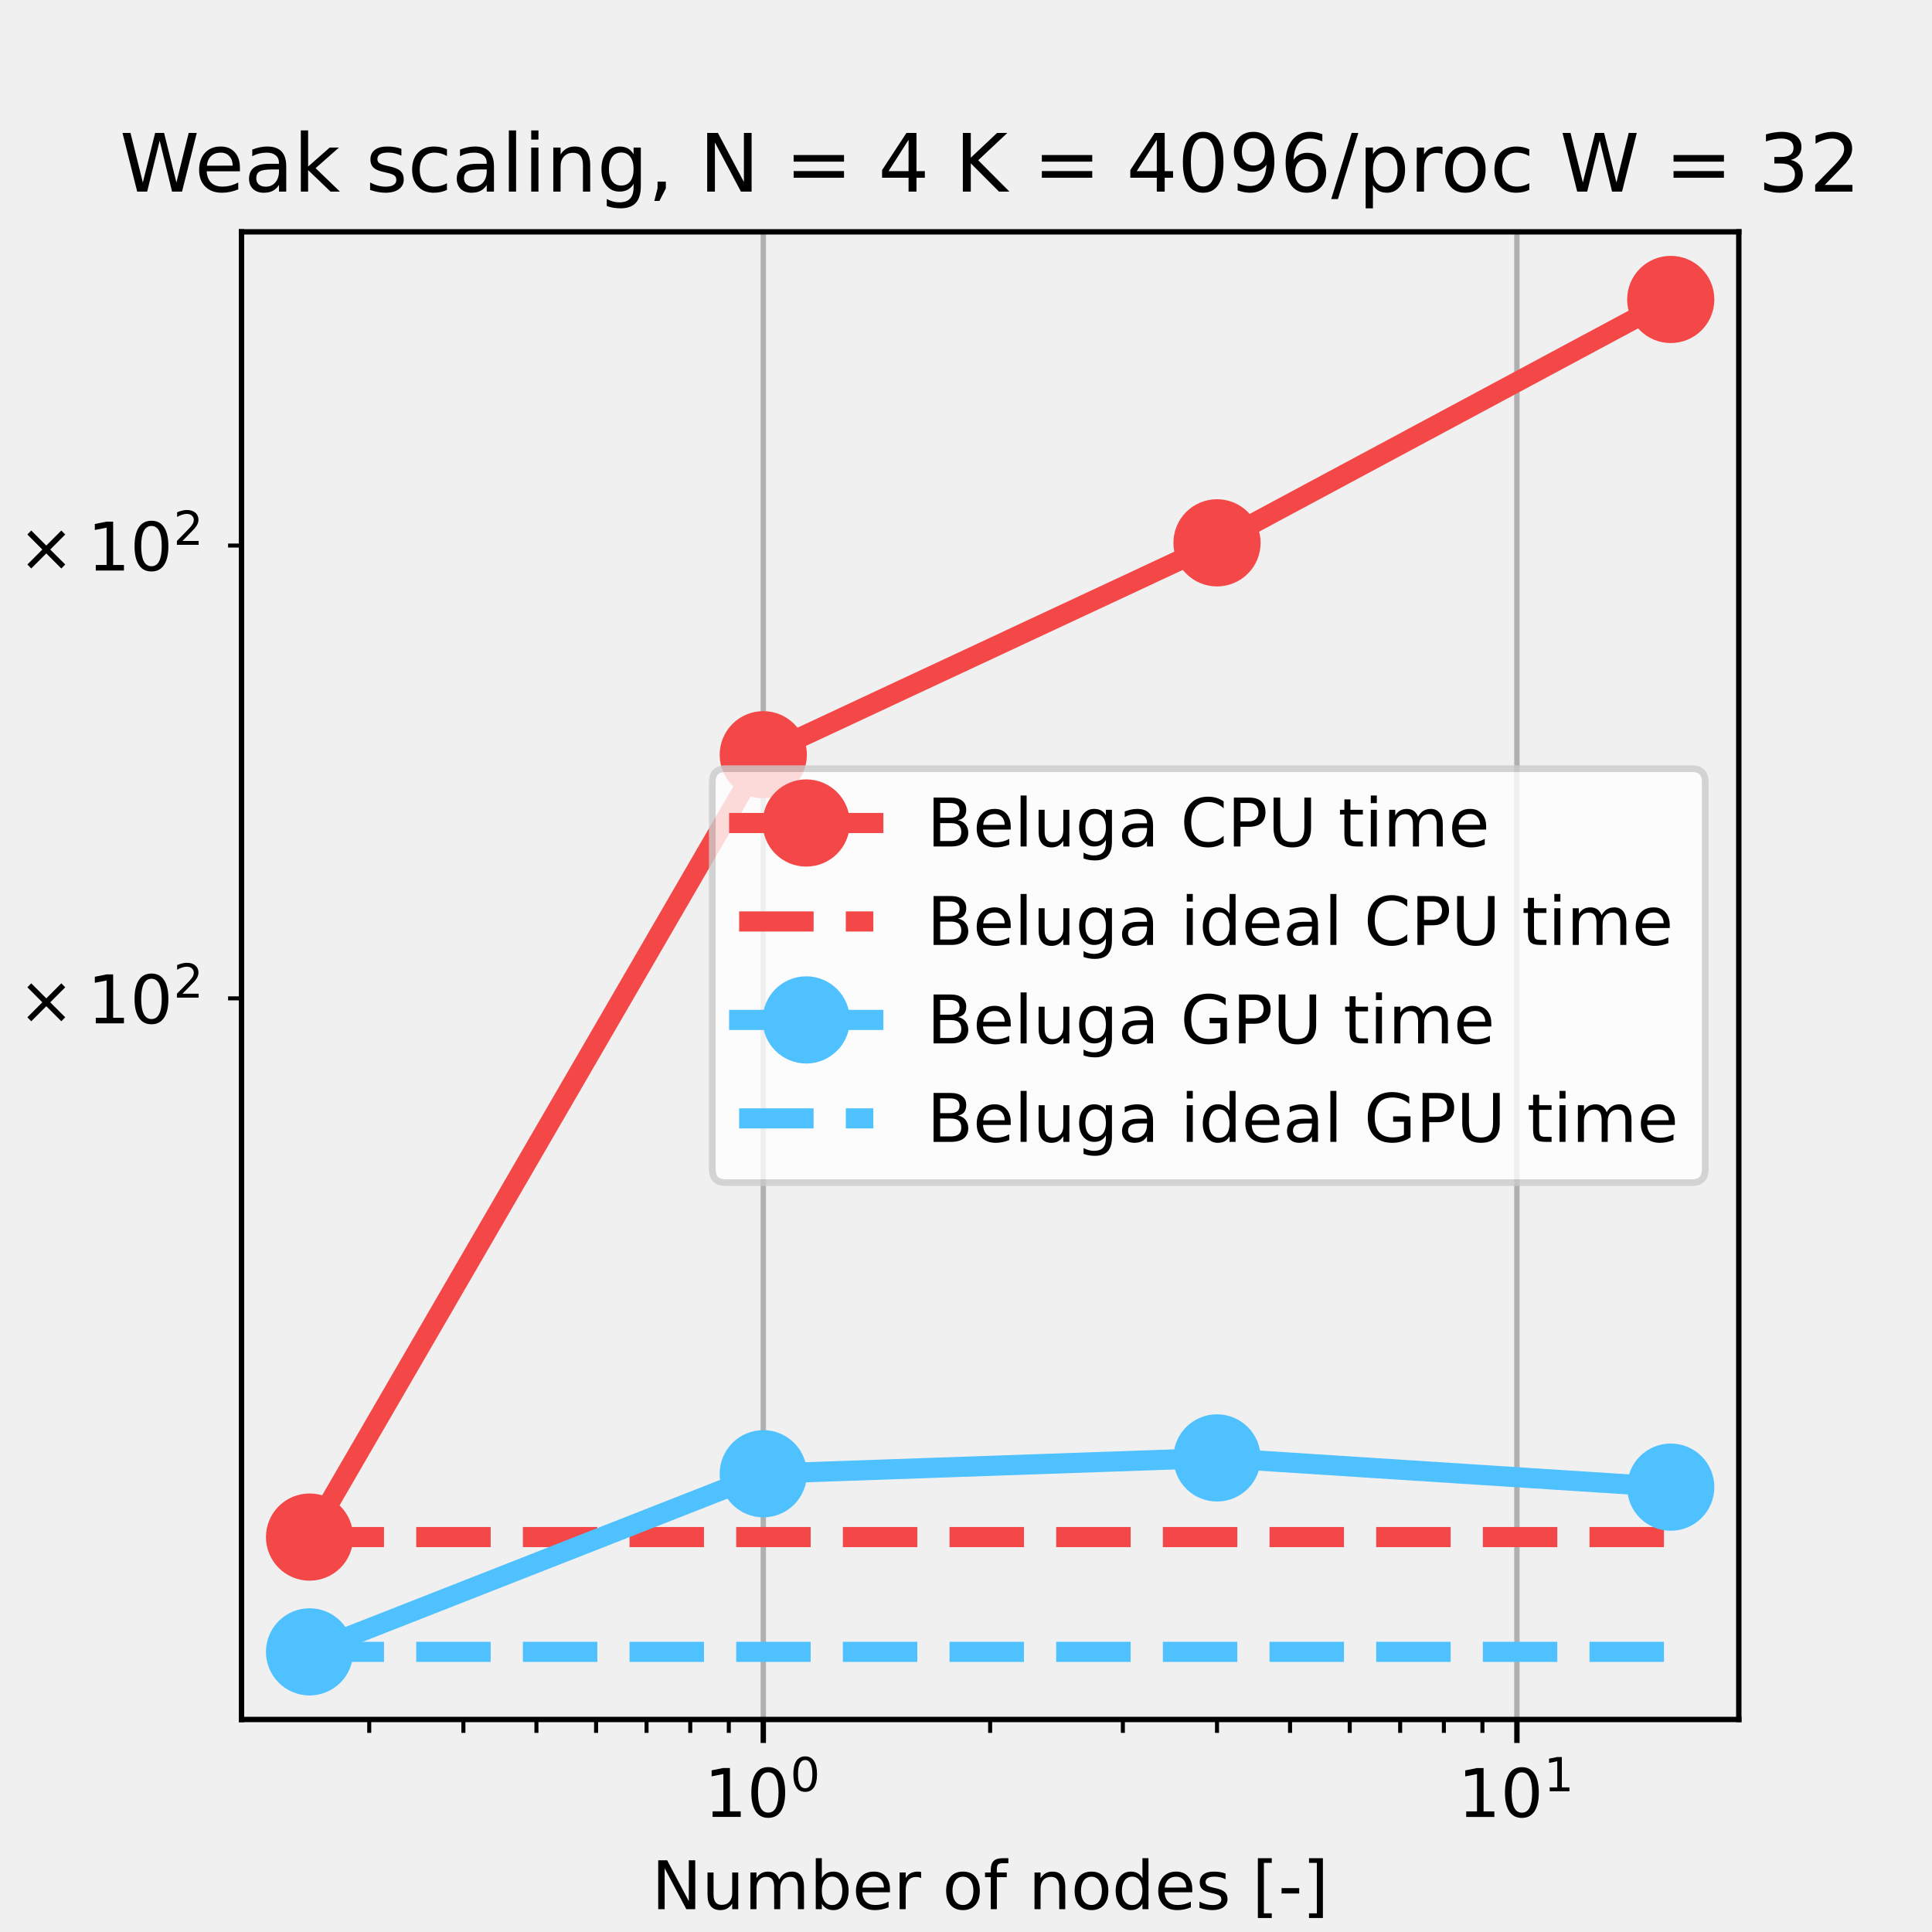
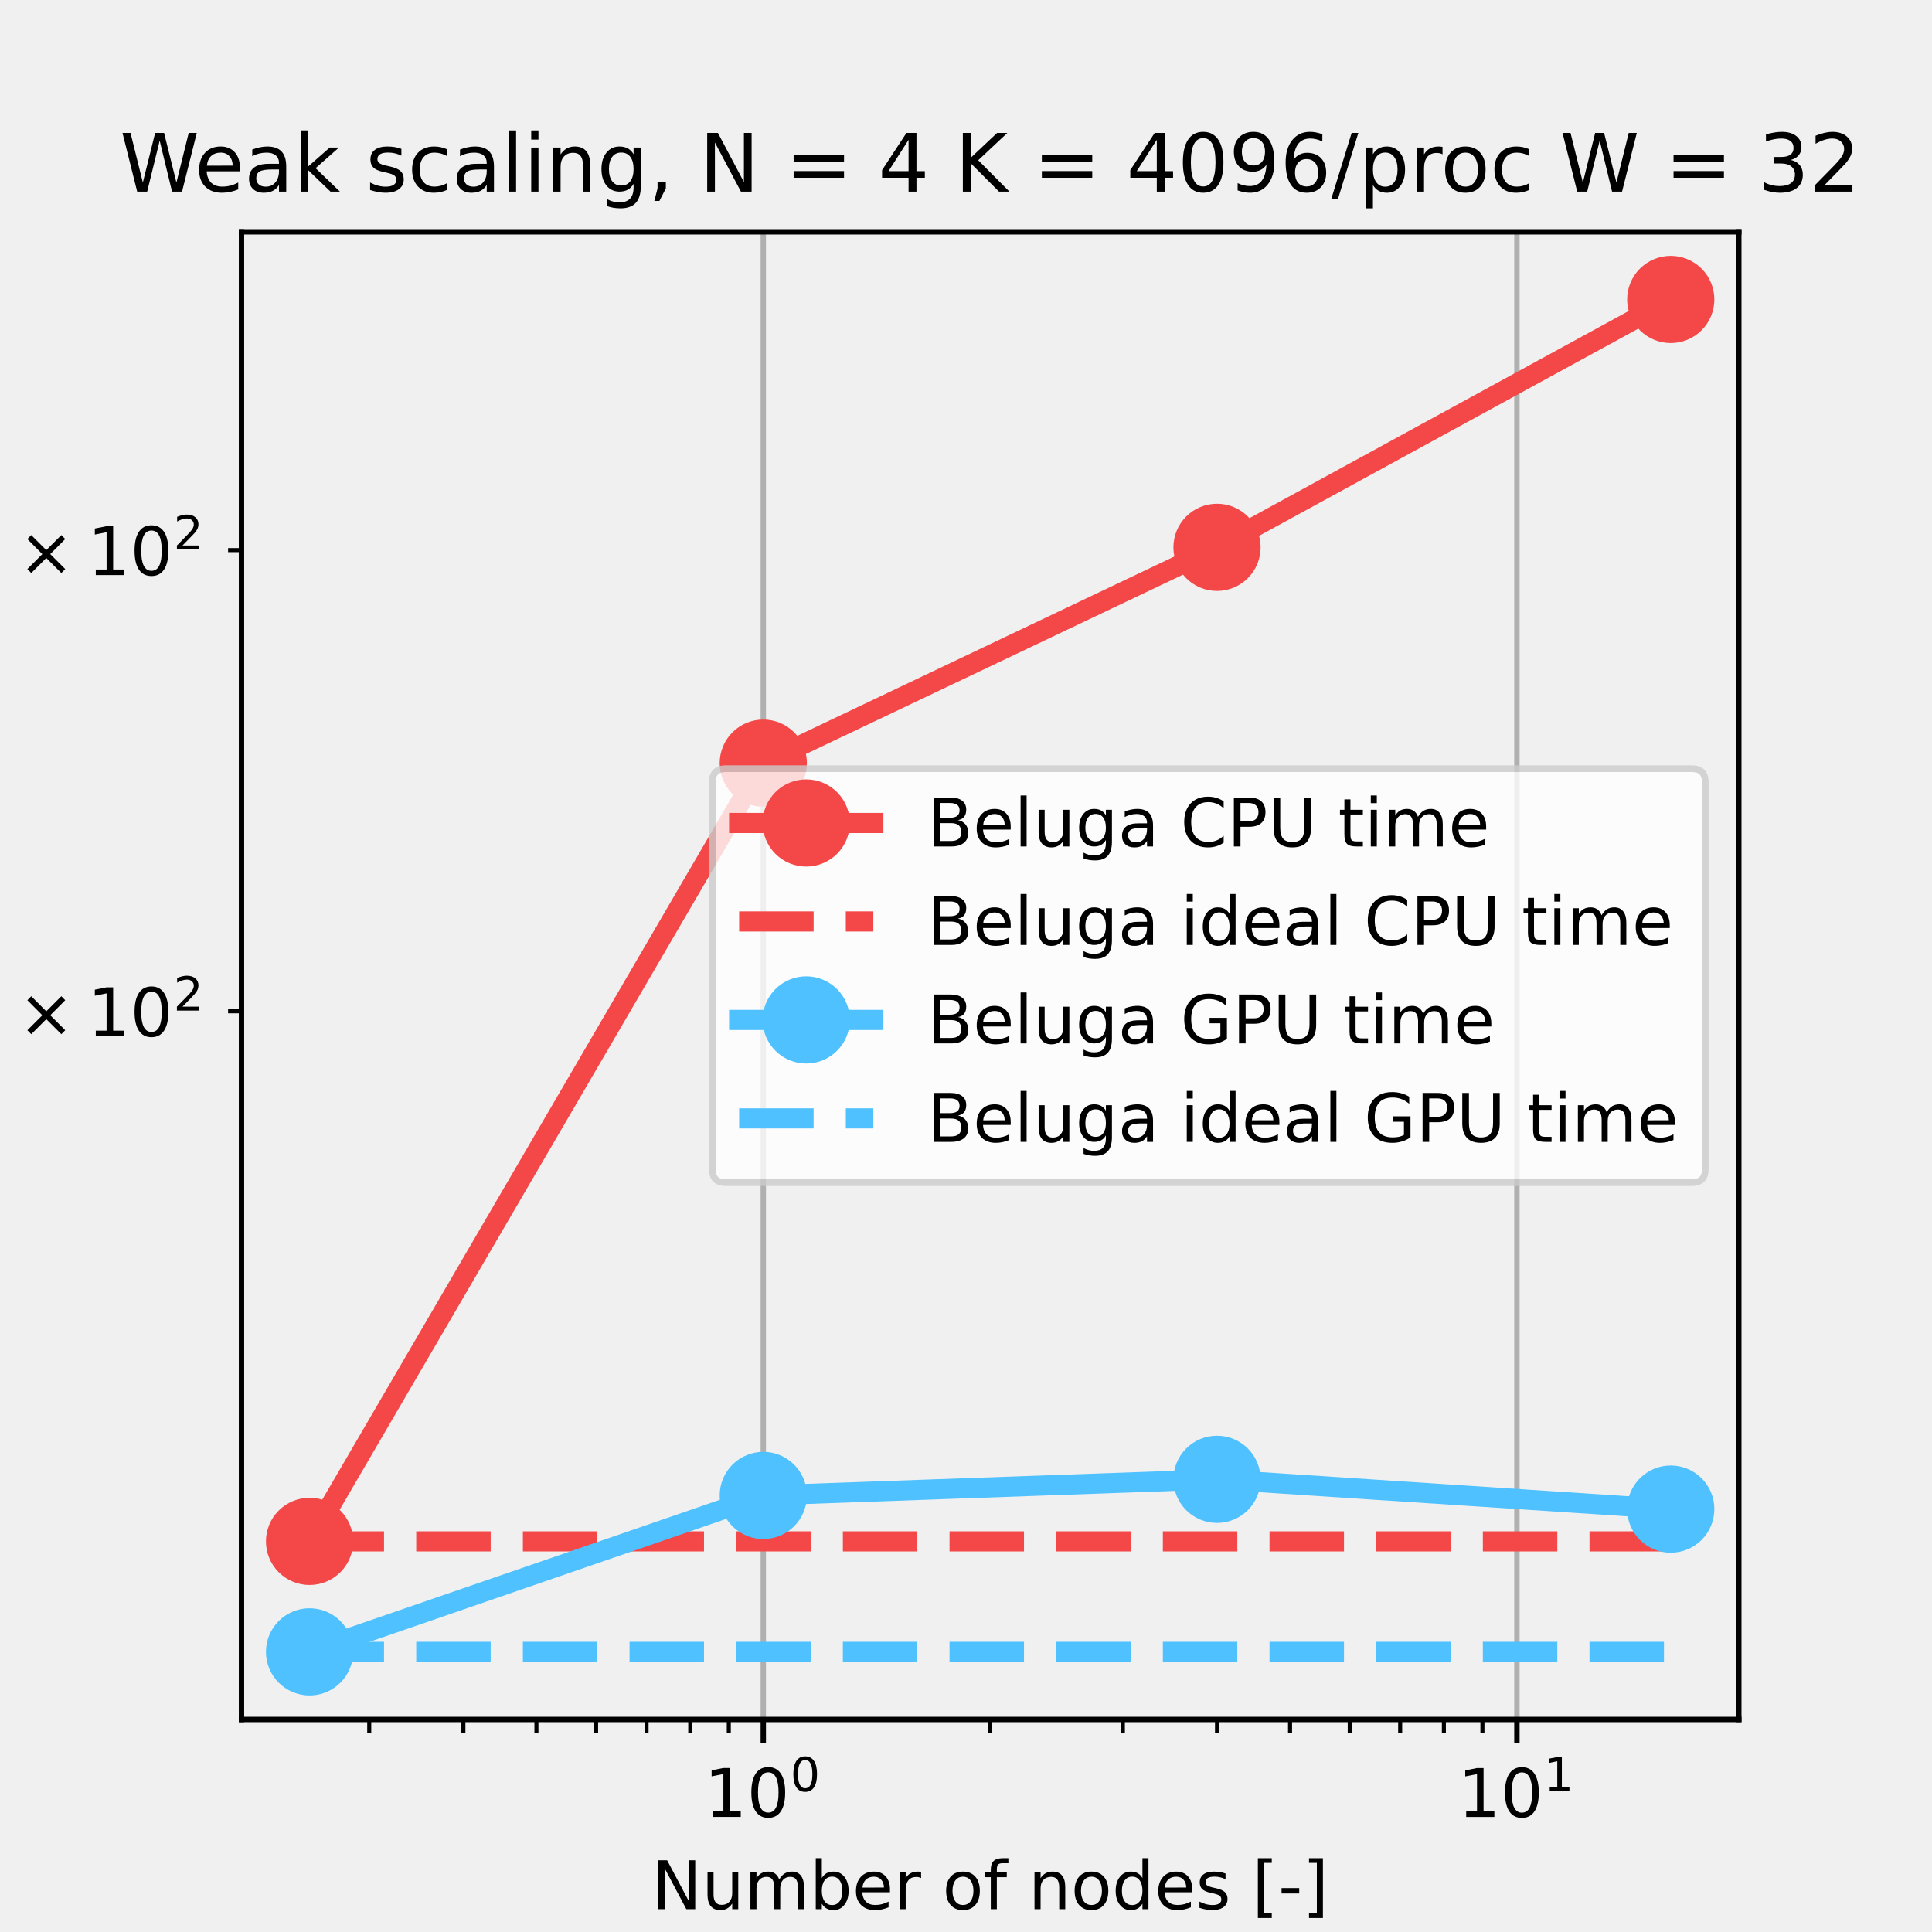
<svg xmlns="http://www.w3.org/2000/svg" xmlns:xlink="http://www.w3.org/1999/xlink" width="288pt" height="288pt" viewBox="0 0 288 288" version="1.1">
  <defs>
    <style type="text/css">*{stroke-linejoin: round; stroke-linecap: butt}</style>
  </defs>
  <g id="figure_1">
    <g id="patch_1">
      <path d="M 0 288  L 288 288  L 288 0  L 0 0  L 0 288  z " style="fill: none" />
    </g>
    <g id="axes_1">
      <g id="patch_2">
        <path d="M 36 256.32  L 259.2 256.32  L 259.2 34.56  L 36 34.56  L 36 256.32  z " style="fill: none" />
      </g>
      <g id="matplotlib.axis_1">
        <g id="xtick_1">
          <g id="line2d_1">
-             <path d="M 113.782 256.32  L 113.782 34.56  " clip-path="url(#pe1fa683847)" style="fill: none; stroke: #b0b0b0; stroke-width: 0.8; stroke-linecap: square" />
+             <path d="M 113.782 256.32  L 113.782 34.56  " clip-path="url(#pd650ec3eeb)" style="fill: none; stroke: #b0b0b0; stroke-width: 0.8; stroke-linecap: square" />
          </g>
          <g id="line2d_2">
            <defs>
-               <path id="mcf35b46c12" d="M 0 0  L 0 3.5  " style="stroke: #000000; stroke-width: 0.8" />
-             </defs>
-             <g>
-               <use xlink:href="#mcf35b46c12" x="113.782" y="256.32" style="stroke: #000000; stroke-width: 0.8" />
+               <path id="m4d656eb4e2" d="M 0 0  L 0 3.5  " style="stroke: #000000; stroke-width: 0.8" />
+             </defs>
+             <g>
+               <use xlink:href="#m4d656eb4e2" x="113.782" y="256.32" style="stroke: #000000; stroke-width: 0.8" />
            </g>
          </g>
          <g id="text_1">
            <g transform="translate(104.9818 270.9184)scale(0.1 -0.1)">
              <defs>
                <path id="DejaVuSans-31" d="M 794 531  L 1825 531  L 1825 4091  L 703 3866  L 703 4441  L 1819 4666  L 2450 4666  L 2450 531  L 3481 531  L 3481 0  L 794 0  L 794 531  z " transform="scale(0.015625)" />
                <path id="DejaVuSans-30" d="M 2034 4250  Q 1547 4250 1301 3770  Q 1056 3291 1056 2328  Q 1056 1369 1301 889  Q 1547 409 2034 409  Q 2525 409 2770 889  Q 3016 1369 3016 2328  Q 3016 3291 2770 3770  Q 2525 4250 2034 4250  z M 2034 4750  Q 2819 4750 3233 4129  Q 3647 3509 3647 2328  Q 3647 1150 3233 529  Q 2819 -91 2034 -91  Q 1250 -91 836 529  Q 422 1150 422 2328  Q 422 3509 836 4129  Q 1250 4750 2034 4750  z " transform="scale(0.015625)" />
              </defs>
              <use xlink:href="#DejaVuSans-31" transform="translate(0 0.765625)" />
              <use xlink:href="#DejaVuSans-30" transform="translate(63.62305 0.765625)" />
              <use xlink:href="#DejaVuSans-30" transform="translate(128.2031 39.04688)scale(0.7)" />
            </g>
          </g>
        </g>
        <g id="xtick_2">
          <g id="line2d_3">
-             <path d="M 226.123 256.32  L 226.123 34.56  " clip-path="url(#pe1fa683847)" style="fill: none; stroke: #b0b0b0; stroke-width: 0.8; stroke-linecap: square" />
+             <path d="M 226.123 256.32  L 226.123 34.56  " clip-path="url(#pd650ec3eeb)" style="fill: none; stroke: #b0b0b0; stroke-width: 0.8; stroke-linecap: square" />
          </g>
          <g id="line2d_4">
            <g>
-               <use xlink:href="#mcf35b46c12" x="226.123" y="256.32" style="stroke: #000000; stroke-width: 0.8" />
+               <use xlink:href="#m4d656eb4e2" x="226.123" y="256.32" style="stroke: #000000; stroke-width: 0.8" />
            </g>
          </g>
          <g id="text_2">
            <g transform="translate(217.3234 270.9184)scale(0.1 -0.1)">
              <use xlink:href="#DejaVuSans-31" transform="translate(0 0.684375)" />
              <use xlink:href="#DejaVuSans-30" transform="translate(63.62305 0.684375)" />
              <use xlink:href="#DejaVuSans-31" transform="translate(128.2031 38.96563)scale(0.7)" />
            </g>
          </g>
        </g>
        <g id="xtick_3">
          <g id="line2d_5">
            <defs>
-               <path id="mce48c6cb23" d="M 0 0  L 0 2  " style="stroke: #000000; stroke-width: 0.6" />
-             </defs>
-             <g>
-               <use xlink:href="#mce48c6cb23" x="55.041" y="256.32" style="stroke: #000000; stroke-width: 0.6" />
+               <path id="mda4cf862b4" d="M 0 0  L 0 2  " style="stroke: #000000; stroke-width: 0.6" />
+             </defs>
+             <g>
+               <use xlink:href="#mda4cf862b4" x="55.041" y="256.32" style="stroke: #000000; stroke-width: 0.6" />
            </g>
          </g>
        </g>
        <g id="xtick_4">
          <g id="line2d_6">
            <g>
-               <use xlink:href="#mce48c6cb23" x="69.077" y="256.32" style="stroke: #000000; stroke-width: 0.6" />
+               <use xlink:href="#mda4cf862b4" x="69.077" y="256.32" style="stroke: #000000; stroke-width: 0.6" />
            </g>
          </g>
        </g>
        <g id="xtick_5">
          <g id="line2d_7">
            <g>
-               <use xlink:href="#mce48c6cb23" x="79.964" y="256.32" style="stroke: #000000; stroke-width: 0.6" />
+               <use xlink:href="#mda4cf862b4" x="79.964" y="256.32" style="stroke: #000000; stroke-width: 0.6" />
            </g>
          </g>
        </g>
        <g id="xtick_6">
          <g id="line2d_8">
            <g>
-               <use xlink:href="#mce48c6cb23" x="88.859" y="256.32" style="stroke: #000000; stroke-width: 0.6" />
+               <use xlink:href="#mda4cf862b4" x="88.859" y="256.32" style="stroke: #000000; stroke-width: 0.6" />
            </g>
          </g>
        </g>
        <g id="xtick_7">
          <g id="line2d_9">
            <g>
-               <use xlink:href="#mce48c6cb23" x="96.38" y="256.32" style="stroke: #000000; stroke-width: 0.6" />
+               <use xlink:href="#mda4cf862b4" x="96.38" y="256.32" style="stroke: #000000; stroke-width: 0.6" />
            </g>
          </g>
        </g>
        <g id="xtick_8">
          <g id="line2d_10">
            <g>
-               <use xlink:href="#mce48c6cb23" x="102.895" y="256.32" style="stroke: #000000; stroke-width: 0.6" />
+               <use xlink:href="#mda4cf862b4" x="102.895" y="256.32" style="stroke: #000000; stroke-width: 0.6" />
            </g>
          </g>
        </g>
        <g id="xtick_9">
          <g id="line2d_11">
            <g>
-               <use xlink:href="#mce48c6cb23" x="108.641" y="256.32" style="stroke: #000000; stroke-width: 0.6" />
+               <use xlink:href="#mda4cf862b4" x="108.641" y="256.32" style="stroke: #000000; stroke-width: 0.6" />
            </g>
          </g>
        </g>
        <g id="xtick_10">
          <g id="line2d_12">
            <g>
-               <use xlink:href="#mce48c6cb23" x="147.6" y="256.32" style="stroke: #000000; stroke-width: 0.6" />
+               <use xlink:href="#mda4cf862b4" x="147.6" y="256.32" style="stroke: #000000; stroke-width: 0.6" />
            </g>
          </g>
        </g>
        <g id="xtick_11">
          <g id="line2d_13">
            <g>
-               <use xlink:href="#mce48c6cb23" x="167.382" y="256.32" style="stroke: #000000; stroke-width: 0.6" />
+               <use xlink:href="#mda4cf862b4" x="167.382" y="256.32" style="stroke: #000000; stroke-width: 0.6" />
            </g>
          </g>
        </g>
        <g id="xtick_12">
          <g id="line2d_14">
            <g>
-               <use xlink:href="#mce48c6cb23" x="181.418" y="256.32" style="stroke: #000000; stroke-width: 0.6" />
+               <use xlink:href="#mda4cf862b4" x="181.418" y="256.32" style="stroke: #000000; stroke-width: 0.6" />
            </g>
          </g>
        </g>
        <g id="xtick_13">
          <g id="line2d_15">
            <g>
-               <use xlink:href="#mce48c6cb23" x="192.305" y="256.32" style="stroke: #000000; stroke-width: 0.6" />
+               <use xlink:href="#mda4cf862b4" x="192.305" y="256.32" style="stroke: #000000; stroke-width: 0.6" />
            </g>
          </g>
        </g>
        <g id="xtick_14">
          <g id="line2d_16">
            <g>
-               <use xlink:href="#mce48c6cb23" x="201.201" y="256.32" style="stroke: #000000; stroke-width: 0.6" />
+               <use xlink:href="#mda4cf862b4" x="201.201" y="256.32" style="stroke: #000000; stroke-width: 0.6" />
            </g>
          </g>
        </g>
        <g id="xtick_15">
          <g id="line2d_17">
            <g>
-               <use xlink:href="#mce48c6cb23" x="208.721" y="256.32" style="stroke: #000000; stroke-width: 0.6" />
+               <use xlink:href="#mda4cf862b4" x="208.721" y="256.32" style="stroke: #000000; stroke-width: 0.6" />
            </g>
          </g>
        </g>
        <g id="xtick_16">
          <g id="line2d_18">
            <g>
-               <use xlink:href="#mce48c6cb23" x="215.236" y="256.32" style="stroke: #000000; stroke-width: 0.6" />
+               <use xlink:href="#mda4cf862b4" x="215.236" y="256.32" style="stroke: #000000; stroke-width: 0.6" />
            </g>
          </g>
        </g>
        <g id="xtick_17">
          <g id="line2d_19">
            <g>
-               <use xlink:href="#mce48c6cb23" x="220.983" y="256.32" style="stroke: #000000; stroke-width: 0.6" />
+               <use xlink:href="#mda4cf862b4" x="220.983" y="256.32" style="stroke: #000000; stroke-width: 0.6" />
            </g>
          </g>
        </g>
        <g id="text_3">
          <g transform="translate(97.13828 284.5966)scale(0.1 -0.1)">
            <defs>
              <path id="DejaVuSans-4e" d="M 628 4666  L 1478 4666  L 3547 763  L 3547 4666  L 4159 4666  L 4159 0  L 3309 0  L 1241 3903  L 1241 0  L 628 0  L 628 4666  z " transform="scale(0.015625)" />
              <path id="DejaVuSans-75" d="M 544 1381  L 544 3500  L 1119 3500  L 1119 1403  Q 1119 906 1312 657  Q 1506 409 1894 409  Q 2359 409 2629 706  Q 2900 1003 2900 1516  L 2900 3500  L 3475 3500  L 3475 0  L 2900 0  L 2900 538  Q 2691 219 2414 64  Q 2138 -91 1772 -91  Q 1169 -91 856 284  Q 544 659 544 1381  z M 1991 3584  L 1991 3584  z " transform="scale(0.015625)" />
              <path id="DejaVuSans-6d" d="M 3328 2828  Q 3544 3216 3844 3400  Q 4144 3584 4550 3584  Q 5097 3584 5394 3201  Q 5691 2819 5691 2113  L 5691 0  L 5113 0  L 5113 2094  Q 5113 2597 4934 2840  Q 4756 3084 4391 3084  Q 3944 3084 3684 2787  Q 3425 2491 3425 1978  L 3425 0  L 2847 0  L 2847 2094  Q 2847 2600 2669 2842  Q 2491 3084 2119 3084  Q 1678 3084 1418 2786  Q 1159 2488 1159 1978  L 1159 0  L 581 0  L 581 3500  L 1159 3500  L 1159 2956  Q 1356 3278 1631 3431  Q 1906 3584 2284 3584  Q 2666 3584 2933 3390  Q 3200 3197 3328 2828  z " transform="scale(0.015625)" />
              <path id="DejaVuSans-62" d="M 3116 1747  Q 3116 2381 2855 2742  Q 2594 3103 2138 3103  Q 1681 3103 1420 2742  Q 1159 2381 1159 1747  Q 1159 1113 1420 752  Q 1681 391 2138 391  Q 2594 391 2855 752  Q 3116 1113 3116 1747  z M 1159 2969  Q 1341 3281 1617 3432  Q 1894 3584 2278 3584  Q 2916 3584 3314 3078  Q 3713 2572 3713 1747  Q 3713 922 3314 415  Q 2916 -91 2278 -91  Q 1894 -91 1617 61  Q 1341 213 1159 525  L 1159 0  L 581 0  L 581 4863  L 1159 4863  L 1159 2969  z " transform="scale(0.015625)" />
              <path id="DejaVuSans-65" d="M 3597 1894  L 3597 1613  L 953 1613  Q 991 1019 1311 708  Q 1631 397 2203 397  Q 2534 397 2845 478  Q 3156 559 3463 722  L 3463 178  Q 3153 47 2828 -22  Q 2503 -91 2169 -91  Q 1331 -91 842 396  Q 353 884 353 1716  Q 353 2575 817 3079  Q 1281 3584 2069 3584  Q 2775 3584 3186 3129  Q 3597 2675 3597 1894  z M 3022 2063  Q 3016 2534 2758 2815  Q 2500 3097 2075 3097  Q 1594 3097 1305 2825  Q 1016 2553 972 2059  L 3022 2063  z " transform="scale(0.015625)" />
              <path id="DejaVuSans-72" d="M 2631 2963  Q 2534 3019 2420 3045  Q 2306 3072 2169 3072  Q 1681 3072 1420 2755  Q 1159 2438 1159 1844  L 1159 0  L 581 0  L 581 3500  L 1159 3500  L 1159 2956  Q 1341 3275 1631 3429  Q 1922 3584 2338 3584  Q 2397 3584 2469 3576  Q 2541 3569 2628 3553  L 2631 2963  z " transform="scale(0.015625)" />
              <path id="DejaVuSans-20" transform="scale(0.015625)" />
              <path id="DejaVuSans-6f" d="M 1959 3097  Q 1497 3097 1228 2736  Q 959 2375 959 1747  Q 959 1119 1226 758  Q 1494 397 1959 397  Q 2419 397 2687 759  Q 2956 1122 2956 1747  Q 2956 2369 2687 2733  Q 2419 3097 1959 3097  z M 1959 3584  Q 2709 3584 3137 3096  Q 3566 2609 3566 1747  Q 3566 888 3137 398  Q 2709 -91 1959 -91  Q 1206 -91 779 398  Q 353 888 353 1747  Q 353 2609 779 3096  Q 1206 3584 1959 3584  z " transform="scale(0.015625)" />
              <path id="DejaVuSans-66" d="M 2375 4863  L 2375 4384  L 1825 4384  Q 1516 4384 1395 4259  Q 1275 4134 1275 3809  L 1275 3500  L 2222 3500  L 2222 3053  L 1275 3053  L 1275 0  L 697 0  L 697 3053  L 147 3053  L 147 3500  L 697 3500  L 697 3744  Q 697 4328 969 4595  Q 1241 4863 1831 4863  L 2375 4863  z " transform="scale(0.015625)" />
              <path id="DejaVuSans-6e" d="M 3513 2113  L 3513 0  L 2938 0  L 2938 2094  Q 2938 2591 2744 2837  Q 2550 3084 2163 3084  Q 1697 3084 1428 2787  Q 1159 2491 1159 1978  L 1159 0  L 581 0  L 581 3500  L 1159 3500  L 1159 2956  Q 1366 3272 1645 3428  Q 1925 3584 2291 3584  Q 2894 3584 3203 3211  Q 3513 2838 3513 2113  z " transform="scale(0.015625)" />
              <path id="DejaVuSans-64" d="M 2906 2969  L 2906 4863  L 3481 4863  L 3481 0  L 2906 0  L 2906 525  Q 2725 213 2448 61  Q 2172 -91 1784 -91  Q 1150 -91 751 415  Q 353 922 353 1747  Q 353 2572 751 3078  Q 1150 3584 1784 3584  Q 2172 3584 2448 3432  Q 2725 3281 2906 2969  z M 947 1747  Q 947 1113 1208 752  Q 1469 391 1925 391  Q 2381 391 2643 752  Q 2906 1113 2906 1747  Q 2906 2381 2643 2742  Q 2381 3103 1925 3103  Q 1469 3103 1208 2742  Q 947 2381 947 1747  z " transform="scale(0.015625)" />
              <path id="DejaVuSans-73" d="M 2834 3397  L 2834 2853  Q 2591 2978 2328 3040  Q 2066 3103 1784 3103  Q 1356 3103 1142 2972  Q 928 2841 928 2578  Q 928 2378 1081 2264  Q 1234 2150 1697 2047  L 1894 2003  Q 2506 1872 2764 1633  Q 3022 1394 3022 966  Q 3022 478 2636 193  Q 2250 -91 1575 -91  Q 1294 -91 989 -36  Q 684 19 347 128  L 347 722  Q 666 556 975 473  Q 1284 391 1588 391  Q 1994 391 2212 530  Q 2431 669 2431 922  Q 2431 1156 2273 1281  Q 2116 1406 1581 1522  L 1381 1569  Q 847 1681 609 1914  Q 372 2147 372 2553  Q 372 3047 722 3315  Q 1072 3584 1716 3584  Q 2034 3584 2315 3537  Q 2597 3491 2834 3397  z " transform="scale(0.015625)" />
              <path id="DejaVuSans-5b" d="M 550 4863  L 1875 4863  L 1875 4416  L 1125 4416  L 1125 -397  L 1875 -397  L 1875 -844  L 550 -844  L 550 4863  z " transform="scale(0.015625)" />
              <path id="DejaVuSans-2d" d="M 313 2009  L 1997 2009  L 1997 1497  L 313 1497  L 313 2009  z " transform="scale(0.015625)" />
              <path id="DejaVuSans-5d" d="M 1947 4863  L 1947 -844  L 622 -844  L 622 -397  L 1369 -397  L 1369 4416  L 622 4416  L 622 4863  L 1947 4863  z " transform="scale(0.015625)" />
            </defs>
            <use xlink:href="#DejaVuSans-4e" />
            <use xlink:href="#DejaVuSans-75" x="74.805" />
            <use xlink:href="#DejaVuSans-6d" x="138.184" />
            <use xlink:href="#DejaVuSans-62" x="235.596" />
            <use xlink:href="#DejaVuSans-65" x="299.072" />
            <use xlink:href="#DejaVuSans-72" x="360.596" />
            <use xlink:href="#DejaVuSans-20" x="401.709" />
            <use xlink:href="#DejaVuSans-6f" x="433.496" />
            <use xlink:href="#DejaVuSans-66" x="494.678" />
            <use xlink:href="#DejaVuSans-20" x="529.883" />
            <use xlink:href="#DejaVuSans-6e" x="561.67" />
            <use xlink:href="#DejaVuSans-6f" x="625.049" />
            <use xlink:href="#DejaVuSans-64" x="686.23" />
            <use xlink:href="#DejaVuSans-65" x="749.707" />
            <use xlink:href="#DejaVuSans-73" x="811.23" />
            <use xlink:href="#DejaVuSans-20" x="863.33" />
            <use xlink:href="#DejaVuSans-5b" x="895.117" />
            <use xlink:href="#DejaVuSans-2d" x="934.131" />
            <use xlink:href="#DejaVuSans-5d" x="970.215" />
          </g>
        </g>
      </g>
      <g id="matplotlib.axis_2">
        <g id="ytick_1">
          <g id="line2d_20">
            <defs>
-               <path id="m117e3dd1ff" d="M 0 0  L -2 0  " style="stroke: #000000; stroke-width: 0.6" />
-             </defs>
-             <g>
-               <use xlink:href="#m117e3dd1ff" x="36" y="148.822" style="stroke: #000000; stroke-width: 0.6" />
+               <path id="m19cc6a6ff3" d="M 0 0  L -2 0  " style="stroke: #000000; stroke-width: 0.6" />
+             </defs>
+             <g>
+               <use xlink:href="#m19cc6a6ff3" x="36" y="150.747" style="stroke: #000000; stroke-width: 0.6" />
            </g>
          </g>
          <g id="text_4">
-             <g transform="translate(-5.6 152.6211)scale(0.1 -0.1)">
+             <g transform="translate(-5.6 154.5464)scale(0.1 -0.1)">
              <defs>
                <path id="DejaVuSans-32" d="M 1228 531  L 3431 531  L 3431 0  L 469 0  L 469 531  Q 828 903 1448 1529  Q 2069 2156 2228 2338  Q 2531 2678 2651 2914  Q 2772 3150 2772 3378  Q 2772 3750 2511 3984  Q 2250 4219 1831 4219  Q 1534 4219 1204 4116  Q 875 4013 500 3803  L 500 4441  Q 881 4594 1212 4672  Q 1544 4750 1819 4750  Q 2544 4750 2975 4387  Q 3406 4025 3406 3419  Q 3406 3131 3298 2873  Q 3191 2616 2906 2266  Q 2828 2175 2409 1742  Q 1991 1309 1228 531  z " transform="scale(0.015625)" />
                <path id="DejaVuSans-d7" d="M 4488 3438  L 3059 2003  L 4488 575  L 4116 197  L 2681 1631  L 1247 197  L 878 575  L 2303 2003  L 878 3438  L 1247 3816  L 2681 2381  L 4116 3816  L 4488 3438  z " transform="scale(0.015625)" />
              </defs>
              <use xlink:href="#DejaVuSans-32" transform="translate(0 0.765625)" />
              <use xlink:href="#DejaVuSans-d7" transform="translate(83.10547 0.765625)" />
              <use xlink:href="#DejaVuSans-31" transform="translate(186.377 0.765625)" />
              <use xlink:href="#DejaVuSans-30" transform="translate(250 0.765625)" />
              <use xlink:href="#DejaVuSans-32" transform="translate(314.5801 39.04688)scale(0.7)" />
            </g>
          </g>
        </g>
        <g id="ytick_2">
          <g id="line2d_21">
            <g>
-               <use xlink:href="#m117e3dd1ff" x="36" y="81.325" style="stroke: #000000; stroke-width: 0.6" />
+               <use xlink:href="#m19cc6a6ff3" x="36" y="82.003" style="stroke: #000000; stroke-width: 0.6" />
            </g>
          </g>
          <g id="text_5">
-             <g transform="translate(-5.6 85.12438)scale(0.1 -0.1)">
+             <g transform="translate(-5.6 85.80234)scale(0.1 -0.1)">
              <defs>
                <path id="DejaVuSans-33" d="M 2597 2516  Q 3050 2419 3304 2112  Q 3559 1806 3559 1356  Q 3559 666 3084 287  Q 2609 -91 1734 -91  Q 1441 -91 1130 -33  Q 819 25 488 141  L 488 750  Q 750 597 1062 519  Q 1375 441 1716 441  Q 2309 441 2620 675  Q 2931 909 2931 1356  Q 2931 1769 2642 2001  Q 2353 2234 1838 2234  L 1294 2234  L 1294 2753  L 1863 2753  Q 2328 2753 2575 2939  Q 2822 3125 2822 3475  Q 2822 3834 2567 4026  Q 2313 4219 1838 4219  Q 1578 4219 1281 4162  Q 984 4106 628 3988  L 628 4550  Q 988 4650 1302 4700  Q 1616 4750 1894 4750  Q 2613 4750 3031 4423  Q 3450 4097 3450 3541  Q 3450 3153 3228 2886  Q 3006 2619 2597 2516  z " transform="scale(0.015625)" />
              </defs>
              <use xlink:href="#DejaVuSans-33" transform="translate(0 0.765625)" />
              <use xlink:href="#DejaVuSans-d7" transform="translate(83.10547 0.765625)" />
              <use xlink:href="#DejaVuSans-31" transform="translate(186.377 0.765625)" />
              <use xlink:href="#DejaVuSans-30" transform="translate(250 0.765625)" />
              <use xlink:href="#DejaVuSans-32" transform="translate(314.5801 39.04688)scale(0.7)" />
            </g>
          </g>
        </g>
        <g id="text_6">
          <g transform="translate(-11.67969 165.7689)rotate(-90)scale(0.1 -0.1)">
            <defs>
              <path id="DejaVuSans-54" d="M -19 4666  L 3928 4666  L 3928 4134  L 2272 4134  L 2272 0  L 1638 0  L 1638 4134  L -19 4134  L -19 4666  z " transform="scale(0.015625)" />
              <path id="DejaVuSans-69" d="M 603 3500  L 1178 3500  L 1178 0  L 603 0  L 603 3500  z M 603 4863  L 1178 4863  L 1178 4134  L 603 4134  L 603 4863  z " transform="scale(0.015625)" />
            </defs>
            <use xlink:href="#DejaVuSans-54" />
            <use xlink:href="#DejaVuSans-69" x="57.959" />
            <use xlink:href="#DejaVuSans-6d" x="85.742" />
            <use xlink:href="#DejaVuSans-65" x="183.154" />
            <use xlink:href="#DejaVuSans-20" x="244.678" />
            <use xlink:href="#DejaVuSans-5b" x="276.465" />
            <use xlink:href="#DejaVuSans-73" x="315.479" />
            <use xlink:href="#DejaVuSans-5d" x="367.578" />
          </g>
        </g>
      </g>
      <g id="line2d_22">
-         <path d="M 46.145 229.13  L 113.782 112.508  L 181.418 80.919  L 249.055 44.64  " clip-path="url(#pe1fa683847)" style="fill: none; stroke: #f44747; stroke-width: 3; stroke-linecap: square" />
+         <path d="M 46.145 229.771  L 113.782 113.762  L 181.418 81.589  L 249.055 44.64  " clip-path="url(#pd650ec3eeb)" style="fill: none; stroke: #f44747; stroke-width: 3; stroke-linecap: square" />
        <defs>
-           <path id="m1a615182e2" d="M 0 6  C 1.591 6 3.117 5.368 4.243 4.243  C 5.368 3.117 6 1.591 6 0  C 6 -1.591 5.368 -3.117 4.243 -4.243  C 3.117 -5.368 1.591 -6 0 -6  C -1.591 -6 -3.117 -5.368 -4.243 -4.243  C -5.368 -3.117 -6 -1.591 -6 0  C -6 1.591 -5.368 3.117 -4.243 4.243  C -3.117 5.368 -1.591 6 0 6  z " style="stroke: #f44747" />
+           <path id="m5da841354b" d="M 0 6  C 1.591 6 3.117 5.368 4.243 4.243  C 5.368 3.117 6 1.591 6 0  C 6 -1.591 5.368 -3.117 4.243 -4.243  C 3.117 -5.368 1.591 -6 0 -6  C -1.591 -6 -3.117 -5.368 -4.243 -4.243  C -5.368 -3.117 -6 -1.591 -6 0  C -6 1.591 -5.368 3.117 -4.243 4.243  C -3.117 5.368 -1.591 6 0 6  z " style="stroke: #f44747" />
        </defs>
-         <g clip-path="url(#pe1fa683847)">
-           <use xlink:href="#m1a615182e2" x="46.145" y="229.13" style="fill: #f44747; stroke: #f44747" />
-           <use xlink:href="#m1a615182e2" x="113.782" y="112.508" style="fill: #f44747; stroke: #f44747" />
-           <use xlink:href="#m1a615182e2" x="181.418" y="80.919" style="fill: #f44747; stroke: #f44747" />
-           <use xlink:href="#m1a615182e2" x="249.055" y="44.64" style="fill: #f44747; stroke: #f44747" />
+         <g clip-path="url(#pd650ec3eeb)">
+           <use xlink:href="#m5da841354b" x="46.145" y="229.771" style="fill: #f44747; stroke: #f44747" />
+           <use xlink:href="#m5da841354b" x="113.782" y="113.762" style="fill: #f44747; stroke: #f44747" />
+           <use xlink:href="#m5da841354b" x="181.418" y="81.589" style="fill: #f44747; stroke: #f44747" />
+           <use xlink:href="#m5da841354b" x="249.055" y="44.64" style="fill: #f44747; stroke: #f44747" />
        </g>
      </g>
      <g id="line2d_23">
-         <path d="M 46.145 229.13  L 249.055 229.13  " clip-path="url(#pe1fa683847)" style="fill: none; stroke-dasharray: 11.1,4.8; stroke-dashoffset: 0; stroke: #f44747; stroke-width: 3" />
+         <path d="M 46.145 229.771  L 249.055 229.771  " clip-path="url(#pd650ec3eeb)" style="fill: none; stroke-dasharray: 11.1,4.8; stroke-dashoffset: 0; stroke: #f44747; stroke-width: 3" />
      </g>
      <g id="line2d_24">
-         <path d="M 46.145 246.24  L 113.782 219.688  L 181.418 217.328  L 249.055 221.686  " clip-path="url(#pe1fa683847)" style="fill: none; stroke: #4fc1ff; stroke-width: 3; stroke-linecap: square" />
+         <path d="M 46.145 246.24  L 113.782 222.923  L 181.418 220.52  L 249.055 224.958  " clip-path="url(#pd650ec3eeb)" style="fill: none; stroke: #4fc1ff; stroke-width: 3; stroke-linecap: square" />
        <defs>
-           <path id="m57bc1eb8a4" d="M 0 6  C 1.591 6 3.117 5.368 4.243 4.243  C 5.368 3.117 6 1.591 6 0  C 6 -1.591 5.368 -3.117 4.243 -4.243  C 3.117 -5.368 1.591 -6 0 -6  C -1.591 -6 -3.117 -5.368 -4.243 -4.243  C -5.368 -3.117 -6 -1.591 -6 0  C -6 1.591 -5.368 3.117 -4.243 4.243  C -3.117 5.368 -1.591 6 0 6  z " style="stroke: #4fc1ff" />
+           <path id="m729fc190e9" d="M 0 6  C 1.591 6 3.117 5.368 4.243 4.243  C 5.368 3.117 6 1.591 6 0  C 6 -1.591 5.368 -3.117 4.243 -4.243  C 3.117 -5.368 1.591 -6 0 -6  C -1.591 -6 -3.117 -5.368 -4.243 -4.243  C -5.368 -3.117 -6 -1.591 -6 0  C -6 1.591 -5.368 3.117 -4.243 4.243  C -3.117 5.368 -1.591 6 0 6  z " style="stroke: #4fc1ff" />
        </defs>
-         <g clip-path="url(#pe1fa683847)">
-           <use xlink:href="#m57bc1eb8a4" x="46.145" y="246.24" style="fill: #4fc1ff; stroke: #4fc1ff" />
-           <use xlink:href="#m57bc1eb8a4" x="113.782" y="219.688" style="fill: #4fc1ff; stroke: #4fc1ff" />
-           <use xlink:href="#m57bc1eb8a4" x="181.418" y="217.328" style="fill: #4fc1ff; stroke: #4fc1ff" />
-           <use xlink:href="#m57bc1eb8a4" x="249.055" y="221.686" style="fill: #4fc1ff; stroke: #4fc1ff" />
+         <g clip-path="url(#pd650ec3eeb)">
+           <use xlink:href="#m729fc190e9" x="46.145" y="246.24" style="fill: #4fc1ff; stroke: #4fc1ff" />
+           <use xlink:href="#m729fc190e9" x="113.782" y="222.923" style="fill: #4fc1ff; stroke: #4fc1ff" />
+           <use xlink:href="#m729fc190e9" x="181.418" y="220.52" style="fill: #4fc1ff; stroke: #4fc1ff" />
+           <use xlink:href="#m729fc190e9" x="249.055" y="224.958" style="fill: #4fc1ff; stroke: #4fc1ff" />
        </g>
      </g>
      <g id="line2d_25">
-         <path d="M 46.145 246.24  L 249.055 246.24  " clip-path="url(#pe1fa683847)" style="fill: none; stroke-dasharray: 11.1,4.8; stroke-dashoffset: 0; stroke: #4fc1ff; stroke-width: 3" />
+         <path d="M 46.145 246.24  L 249.055 246.24  " clip-path="url(#pd650ec3eeb)" style="fill: none; stroke-dasharray: 11.1,4.8; stroke-dashoffset: 0; stroke: #4fc1ff; stroke-width: 3" />
      </g>
      <g id="patch_3">
        <path d="M 36 256.32  L 36 34.56  " style="fill: none; stroke: #000000; stroke-width: 0.8; stroke-linejoin: miter; stroke-linecap: square" />
      </g>
      <g id="patch_4">
        <path d="M 259.2 256.32  L 259.2 34.56  " style="fill: none; stroke: #000000; stroke-width: 0.8; stroke-linejoin: miter; stroke-linecap: square" />
      </g>
      <g id="patch_5">
        <path d="M 36 256.32  L 259.2 256.32  " style="fill: none; stroke: #000000; stroke-width: 0.8; stroke-linejoin: miter; stroke-linecap: square" />
      </g>
      <g id="patch_6">
        <path d="M 36 34.56  L 259.2 34.56  " style="fill: none; stroke: #000000; stroke-width: 0.8; stroke-linejoin: miter; stroke-linecap: square" />
      </g>
      <g id="text_7">
        <g transform="translate(17.86031 28.56)scale(0.12 -0.12)">
          <defs>
            <path id="DejaVuSans-57" d="M 213 4666  L 850 4666  L 1831 722  L 2809 4666  L 3519 4666  L 4500 722  L 5478 4666  L 6119 4666  L 4947 0  L 4153 0  L 3169 4050  L 2175 0  L 1381 0  L 213 4666  z " transform="scale(0.015625)" />
            <path id="DejaVuSans-61" d="M 2194 1759  Q 1497 1759 1228 1600  Q 959 1441 959 1056  Q 959 750 1161 570  Q 1363 391 1709 391  Q 2188 391 2477 730  Q 2766 1069 2766 1631  L 2766 1759  L 2194 1759  z M 3341 1997  L 3341 0  L 2766 0  L 2766 531  Q 2569 213 2275 61  Q 1981 -91 1556 -91  Q 1019 -91 701 211  Q 384 513 384 1019  Q 384 1609 779 1909  Q 1175 2209 1959 2209  L 2766 2209  L 2766 2266  Q 2766 2663 2505 2880  Q 2244 3097 1772 3097  Q 1472 3097 1187 3025  Q 903 2953 641 2809  L 641 3341  Q 956 3463 1253 3523  Q 1550 3584 1831 3584  Q 2591 3584 2966 3190  Q 3341 2797 3341 1997  z " transform="scale(0.015625)" />
            <path id="DejaVuSans-6b" d="M 581 4863  L 1159 4863  L 1159 1991  L 2875 3500  L 3609 3500  L 1753 1863  L 3688 0  L 2938 0  L 1159 1709  L 1159 0  L 581 0  L 581 4863  z " transform="scale(0.015625)" />
            <path id="DejaVuSans-63" d="M 3122 3366  L 3122 2828  Q 2878 2963 2633 3030  Q 2388 3097 2138 3097  Q 1578 3097 1268 2742  Q 959 2388 959 1747  Q 959 1106 1268 751  Q 1578 397 2138 397  Q 2388 397 2633 464  Q 2878 531 3122 666  L 3122 134  Q 2881 22 2623 -34  Q 2366 -91 2075 -91  Q 1284 -91 818 406  Q 353 903 353 1747  Q 353 2603 823 3093  Q 1294 3584 2113 3584  Q 2378 3584 2631 3529  Q 2884 3475 3122 3366  z " transform="scale(0.015625)" />
            <path id="DejaVuSans-6c" d="M 603 4863  L 1178 4863  L 1178 0  L 603 0  L 603 4863  z " transform="scale(0.015625)" />
            <path id="DejaVuSans-67" d="M 2906 1791  Q 2906 2416 2648 2759  Q 2391 3103 1925 3103  Q 1463 3103 1205 2759  Q 947 2416 947 1791  Q 947 1169 1205 825  Q 1463 481 1925 481  Q 2391 481 2648 825  Q 2906 1169 2906 1791  z M 3481 434  Q 3481 -459 3084 -895  Q 2688 -1331 1869 -1331  Q 1566 -1331 1297 -1286  Q 1028 -1241 775 -1147  L 775 -588  Q 1028 -725 1275 -790  Q 1522 -856 1778 -856  Q 2344 -856 2625 -561  Q 2906 -266 2906 331  L 2906 616  Q 2728 306 2450 153  Q 2172 0 1784 0  Q 1141 0 747 490  Q 353 981 353 1791  Q 353 2603 747 3093  Q 1141 3584 1784 3584  Q 2172 3584 2450 3431  Q 2728 3278 2906 2969  L 2906 3500  L 3481 3500  L 3481 434  z " transform="scale(0.015625)" />
            <path id="DejaVuSans-2c" d="M 750 794  L 1409 794  L 1409 256  L 897 -744  L 494 -744  L 750 256  L 750 794  z " transform="scale(0.015625)" />
            <path id="DejaVuSans-3d" d="M 678 2906  L 4684 2906  L 4684 2381  L 678 2381  L 678 2906  z M 678 1631  L 4684 1631  L 4684 1100  L 678 1100  L 678 1631  z " transform="scale(0.015625)" />
            <path id="DejaVuSans-34" d="M 2419 4116  L 825 1625  L 2419 1625  L 2419 4116  z M 2253 4666  L 3047 4666  L 3047 1625  L 3713 1625  L 3713 1100  L 3047 1100  L 3047 0  L 2419 0  L 2419 1100  L 313 1100  L 313 1709  L 2253 4666  z " transform="scale(0.015625)" />
            <path id="DejaVuSans-4b" d="M 628 4666  L 1259 4666  L 1259 2694  L 3353 4666  L 4166 4666  L 1850 2491  L 4331 0  L 3500 0  L 1259 2247  L 1259 0  L 628 0  L 628 4666  z " transform="scale(0.015625)" />
            <path id="DejaVuSans-39" d="M 703 97  L 703 672  Q 941 559 1184 500  Q 1428 441 1663 441  Q 2288 441 2617 861  Q 2947 1281 2994 2138  Q 2813 1869 2534 1725  Q 2256 1581 1919 1581  Q 1219 1581 811 2004  Q 403 2428 403 3163  Q 403 3881 828 4315  Q 1253 4750 1959 4750  Q 2769 4750 3195 4129  Q 3622 3509 3622 2328  Q 3622 1225 3098 567  Q 2575 -91 1691 -91  Q 1453 -91 1209 -44  Q 966 3 703 97  z M 1959 2075  Q 2384 2075 2632 2365  Q 2881 2656 2881 3163  Q 2881 3666 2632 3958  Q 2384 4250 1959 4250  Q 1534 4250 1286 3958  Q 1038 3666 1038 3163  Q 1038 2656 1286 2365  Q 1534 2075 1959 2075  z " transform="scale(0.015625)" />
            <path id="DejaVuSans-36" d="M 2113 2584  Q 1688 2584 1439 2293  Q 1191 2003 1191 1497  Q 1191 994 1439 701  Q 1688 409 2113 409  Q 2538 409 2786 701  Q 3034 994 3034 1497  Q 3034 2003 2786 2293  Q 2538 2584 2113 2584  z M 3366 4563  L 3366 3988  Q 3128 4100 2886 4159  Q 2644 4219 2406 4219  Q 1781 4219 1451 3797  Q 1122 3375 1075 2522  Q 1259 2794 1537 2939  Q 1816 3084 2150 3084  Q 2853 3084 3261 2657  Q 3669 2231 3669 1497  Q 3669 778 3244 343  Q 2819 -91 2113 -91  Q 1303 -91 875 529  Q 447 1150 447 2328  Q 447 3434 972 4092  Q 1497 4750 2381 4750  Q 2619 4750 2861 4703  Q 3103 4656 3366 4563  z " transform="scale(0.015625)" />
            <path id="DejaVuSans-2f" d="M 1625 4666  L 2156 4666  L 531 -594  L 0 -594  L 1625 4666  z " transform="scale(0.015625)" />
            <path id="DejaVuSans-70" d="M 1159 525  L 1159 -1331  L 581 -1331  L 581 3500  L 1159 3500  L 1159 2969  Q 1341 3281 1617 3432  Q 1894 3584 2278 3584  Q 2916 3584 3314 3078  Q 3713 2572 3713 1747  Q 3713 922 3314 415  Q 2916 -91 2278 -91  Q 1894 -91 1617 61  Q 1341 213 1159 525  z M 3116 1747  Q 3116 2381 2855 2742  Q 2594 3103 2138 3103  Q 1681 3103 1420 2742  Q 1159 2381 1159 1747  Q 1159 1113 1420 752  Q 1681 391 2138 391  Q 2594 391 2855 752  Q 3116 1113 3116 1747  z " transform="scale(0.015625)" />
          </defs>
          <use xlink:href="#DejaVuSans-57" />
          <use xlink:href="#DejaVuSans-65" x="93.002" />
          <use xlink:href="#DejaVuSans-61" x="154.525" />
          <use xlink:href="#DejaVuSans-6b" x="215.805" />
          <use xlink:href="#DejaVuSans-20" x="273.715" />
          <use xlink:href="#DejaVuSans-73" x="305.502" />
          <use xlink:href="#DejaVuSans-63" x="357.602" />
          <use xlink:href="#DejaVuSans-61" x="412.582" />
          <use xlink:href="#DejaVuSans-6c" x="473.861" />
          <use xlink:href="#DejaVuSans-69" x="501.645" />
          <use xlink:href="#DejaVuSans-6e" x="529.428" />
          <use xlink:href="#DejaVuSans-67" x="592.807" />
          <use xlink:href="#DejaVuSans-2c" x="656.283" />
          <use xlink:href="#DejaVuSans-20" x="688.07" />
          <use xlink:href="#DejaVuSans-4e" x="719.857" />
          <use xlink:href="#DejaVuSans-20" x="794.662" />
          <use xlink:href="#DejaVuSans-3d" x="826.449" />
          <use xlink:href="#DejaVuSans-20" x="910.238" />
          <use xlink:href="#DejaVuSans-34" x="942.025" />
          <use xlink:href="#DejaVuSans-20" x="1005.648" />
          <use xlink:href="#DejaVuSans-4b" x="1037.436" />
          <use xlink:href="#DejaVuSans-20" x="1103.012" />
          <use xlink:href="#DejaVuSans-3d" x="1134.799" />
          <use xlink:href="#DejaVuSans-20" x="1218.588" />
          <use xlink:href="#DejaVuSans-34" x="1250.375" />
          <use xlink:href="#DejaVuSans-30" x="1313.998" />
          <use xlink:href="#DejaVuSans-39" x="1377.621" />
          <use xlink:href="#DejaVuSans-36" x="1441.244" />
          <use xlink:href="#DejaVuSans-2f" x="1504.867" />
          <use xlink:href="#DejaVuSans-70" x="1538.559" />
          <use xlink:href="#DejaVuSans-72" x="1602.035" />
          <use xlink:href="#DejaVuSans-6f" x="1640.898" />
          <use xlink:href="#DejaVuSans-63" x="1702.08" />
          <use xlink:href="#DejaVuSans-20" x="1757.061" />
          <use xlink:href="#DejaVuSans-57" x="1788.848" />
          <use xlink:href="#DejaVuSans-20" x="1887.725" />
          <use xlink:href="#DejaVuSans-3d" x="1919.512" />
          <use xlink:href="#DejaVuSans-20" x="2003.301" />
          <use xlink:href="#DejaVuSans-33" x="2035.088" />
          <use xlink:href="#DejaVuSans-32" x="2098.711" />
        </g>
      </g>
      <g id="legend_1">
        <g id="patch_7">
          <path d="M 108.184 176.296  L 252.2 176.296  Q 254.2 176.296 254.2 174.296  L 254.2 116.584  Q 254.2 114.584 252.2 114.584  L 108.184 114.584  Q 106.184 114.584 106.184 116.584  L 106.184 174.296  Q 106.184 176.296 108.184 176.296  z " style="fill: #ffffff; opacity: 0.8; stroke: #cccccc; stroke-linejoin: miter" />
        </g>
        <g id="line2d_26">
          <path d="M 110.184 122.682  L 120.184 122.682  L 130.184 122.682  " style="fill: none; stroke: #f44747; stroke-width: 3; stroke-linecap: square" />
          <g>
-             <use xlink:href="#m1a615182e2" x="120.184" y="122.682" style="fill: #f44747; stroke: #f44747" />
+             <use xlink:href="#m5da841354b" x="120.184" y="122.682" style="fill: #f44747; stroke: #f44747" />
          </g>
        </g>
        <g id="text_8">
          <g transform="translate(138.1844 126.1822)scale(0.1 -0.1)">
            <defs>
              <path id="DejaVuSans-42" d="M 1259 2228  L 1259 519  L 2272 519  Q 2781 519 3026 730  Q 3272 941 3272 1375  Q 3272 1813 3026 2020  Q 2781 2228 2272 2228  L 1259 2228  z M 1259 4147  L 1259 2741  L 2194 2741  Q 2656 2741 2882 2914  Q 3109 3088 3109 3444  Q 3109 3797 2882 3972  Q 2656 4147 2194 4147  L 1259 4147  z M 628 4666  L 2241 4666  Q 2963 4666 3353 4366  Q 3744 4066 3744 3513  Q 3744 3084 3544 2831  Q 3344 2578 2956 2516  Q 3422 2416 3680 2098  Q 3938 1781 3938 1306  Q 3938 681 3513 340  Q 3088 0 2303 0  L 628 0  L 628 4666  z " transform="scale(0.015625)" />
              <path id="DejaVuSans-43" d="M 4122 4306  L 4122 3641  Q 3803 3938 3442 4084  Q 3081 4231 2675 4231  Q 1875 4231 1450 3742  Q 1025 3253 1025 2328  Q 1025 1406 1450 917  Q 1875 428 2675 428  Q 3081 428 3442 575  Q 3803 722 4122 1019  L 4122 359  Q 3791 134 3420 21  Q 3050 -91 2638 -91  Q 1578 -91 968 557  Q 359 1206 359 2328  Q 359 3453 968 4101  Q 1578 4750 2638 4750  Q 3056 4750 3426 4639  Q 3797 4528 4122 4306  z " transform="scale(0.015625)" />
              <path id="DejaVuSans-50" d="M 1259 4147  L 1259 2394  L 2053 2394  Q 2494 2394 2734 2622  Q 2975 2850 2975 3272  Q 2975 3691 2734 3919  Q 2494 4147 2053 4147  L 1259 4147  z M 628 4666  L 2053 4666  Q 2838 4666 3239 4311  Q 3641 3956 3641 3272  Q 3641 2581 3239 2228  Q 2838 1875 2053 1875  L 1259 1875  L 1259 0  L 628 0  L 628 4666  z " transform="scale(0.015625)" />
              <path id="DejaVuSans-55" d="M 556 4666  L 1191 4666  L 1191 1831  Q 1191 1081 1462 751  Q 1734 422 2344 422  Q 2950 422 3222 751  Q 3494 1081 3494 1831  L 3494 4666  L 4128 4666  L 4128 1753  Q 4128 841 3676 375  Q 3225 -91 2344 -91  Q 1459 -91 1007 375  Q 556 841 556 1753  L 556 4666  z " transform="scale(0.015625)" />
              <path id="DejaVuSans-74" d="M 1172 4494  L 1172 3500  L 2356 3500  L 2356 3053  L 1172 3053  L 1172 1153  Q 1172 725 1289 603  Q 1406 481 1766 481  L 2356 481  L 2356 0  L 1766 0  Q 1100 0 847 248  Q 594 497 594 1153  L 594 3053  L 172 3053  L 172 3500  L 594 3500  L 594 4494  L 1172 4494  z " transform="scale(0.015625)" />
            </defs>
            <use xlink:href="#DejaVuSans-42" />
            <use xlink:href="#DejaVuSans-65" x="68.604" />
            <use xlink:href="#DejaVuSans-6c" x="130.127" />
            <use xlink:href="#DejaVuSans-75" x="157.91" />
            <use xlink:href="#DejaVuSans-67" x="221.289" />
            <use xlink:href="#DejaVuSans-61" x="284.766" />
            <use xlink:href="#DejaVuSans-20" x="346.045" />
            <use xlink:href="#DejaVuSans-43" x="377.832" />
            <use xlink:href="#DejaVuSans-50" x="447.656" />
            <use xlink:href="#DejaVuSans-55" x="507.959" />
            <use xlink:href="#DejaVuSans-20" x="581.152" />
            <use xlink:href="#DejaVuSans-74" x="612.939" />
            <use xlink:href="#DejaVuSans-69" x="652.148" />
            <use xlink:href="#DejaVuSans-6d" x="679.932" />
            <use xlink:href="#DejaVuSans-65" x="777.344" />
          </g>
        </g>
        <g id="line2d_27">
          <path d="M 110.184 137.36  L 120.184 137.36  L 130.184 137.36  " style="fill: none; stroke-dasharray: 11.1,4.8; stroke-dashoffset: 0; stroke: #f44747; stroke-width: 3" />
        </g>
        <g id="text_9">
          <g transform="translate(138.1844 140.8603)scale(0.1 -0.1)">
            <use xlink:href="#DejaVuSans-42" />
            <use xlink:href="#DejaVuSans-65" x="68.604" />
            <use xlink:href="#DejaVuSans-6c" x="130.127" />
            <use xlink:href="#DejaVuSans-75" x="157.91" />
            <use xlink:href="#DejaVuSans-67" x="221.289" />
            <use xlink:href="#DejaVuSans-61" x="284.766" />
            <use xlink:href="#DejaVuSans-20" x="346.045" />
            <use xlink:href="#DejaVuSans-69" x="377.832" />
            <use xlink:href="#DejaVuSans-64" x="405.615" />
            <use xlink:href="#DejaVuSans-65" x="469.092" />
            <use xlink:href="#DejaVuSans-61" x="530.615" />
            <use xlink:href="#DejaVuSans-6c" x="591.895" />
            <use xlink:href="#DejaVuSans-20" x="619.678" />
            <use xlink:href="#DejaVuSans-43" x="651.465" />
            <use xlink:href="#DejaVuSans-50" x="721.289" />
            <use xlink:href="#DejaVuSans-55" x="781.592" />
            <use xlink:href="#DejaVuSans-20" x="854.785" />
            <use xlink:href="#DejaVuSans-74" x="886.572" />
            <use xlink:href="#DejaVuSans-69" x="925.781" />
            <use xlink:href="#DejaVuSans-6d" x="953.564" />
            <use xlink:href="#DejaVuSans-65" x="1050.977" />
          </g>
        </g>
        <g id="line2d_28">
          <path d="M 110.184 152.038  L 120.184 152.038  L 130.184 152.038  " style="fill: none; stroke: #4fc1ff; stroke-width: 3; stroke-linecap: square" />
          <g>
-             <use xlink:href="#m57bc1eb8a4" x="120.184" y="152.038" style="fill: #4fc1ff; stroke: #4fc1ff" />
+             <use xlink:href="#m729fc190e9" x="120.184" y="152.038" style="fill: #4fc1ff; stroke: #4fc1ff" />
          </g>
        </g>
        <g id="text_10">
          <g transform="translate(138.1844 155.5384)scale(0.1 -0.1)">
            <defs>
              <path id="DejaVuSans-47" d="M 3809 666  L 3809 1919  L 2778 1919  L 2778 2438  L 4434 2438  L 4434 434  Q 4069 175 3628 42  Q 3188 -91 2688 -91  Q 1594 -91 976 548  Q 359 1188 359 2328  Q 359 3472 976 4111  Q 1594 4750 2688 4750  Q 3144 4750 3555 4637  Q 3966 4525 4313 4306  L 4313 3634  Q 3963 3931 3569 4081  Q 3175 4231 2741 4231  Q 1884 4231 1454 3753  Q 1025 3275 1025 2328  Q 1025 1384 1454 906  Q 1884 428 2741 428  Q 3075 428 3337 486  Q 3600 544 3809 666  z " transform="scale(0.015625)" />
            </defs>
            <use xlink:href="#DejaVuSans-42" />
            <use xlink:href="#DejaVuSans-65" x="68.604" />
            <use xlink:href="#DejaVuSans-6c" x="130.127" />
            <use xlink:href="#DejaVuSans-75" x="157.91" />
            <use xlink:href="#DejaVuSans-67" x="221.289" />
            <use xlink:href="#DejaVuSans-61" x="284.766" />
            <use xlink:href="#DejaVuSans-20" x="346.045" />
            <use xlink:href="#DejaVuSans-47" x="377.832" />
            <use xlink:href="#DejaVuSans-50" x="455.322" />
            <use xlink:href="#DejaVuSans-55" x="515.625" />
            <use xlink:href="#DejaVuSans-20" x="588.818" />
            <use xlink:href="#DejaVuSans-74" x="620.605" />
            <use xlink:href="#DejaVuSans-69" x="659.814" />
            <use xlink:href="#DejaVuSans-6d" x="687.598" />
            <use xlink:href="#DejaVuSans-65" x="785.01" />
          </g>
        </g>
        <g id="line2d_29">
          <path d="M 110.184 166.717  L 120.184 166.717  L 130.184 166.717  " style="fill: none; stroke-dasharray: 11.1,4.8; stroke-dashoffset: 0; stroke: #4fc1ff; stroke-width: 3" />
        </g>
        <g id="text_11">
          <g transform="translate(138.1844 170.2166)scale(0.1 -0.1)">
            <use xlink:href="#DejaVuSans-42" />
            <use xlink:href="#DejaVuSans-65" x="68.604" />
            <use xlink:href="#DejaVuSans-6c" x="130.127" />
            <use xlink:href="#DejaVuSans-75" x="157.91" />
            <use xlink:href="#DejaVuSans-67" x="221.289" />
            <use xlink:href="#DejaVuSans-61" x="284.766" />
            <use xlink:href="#DejaVuSans-20" x="346.045" />
            <use xlink:href="#DejaVuSans-69" x="377.832" />
            <use xlink:href="#DejaVuSans-64" x="405.615" />
            <use xlink:href="#DejaVuSans-65" x="469.092" />
            <use xlink:href="#DejaVuSans-61" x="530.615" />
            <use xlink:href="#DejaVuSans-6c" x="591.895" />
            <use xlink:href="#DejaVuSans-20" x="619.678" />
            <use xlink:href="#DejaVuSans-47" x="651.465" />
            <use xlink:href="#DejaVuSans-50" x="728.955" />
            <use xlink:href="#DejaVuSans-55" x="789.258" />
            <use xlink:href="#DejaVuSans-20" x="862.451" />
            <use xlink:href="#DejaVuSans-74" x="894.238" />
            <use xlink:href="#DejaVuSans-69" x="933.447" />
            <use xlink:href="#DejaVuSans-6d" x="961.23" />
            <use xlink:href="#DejaVuSans-65" x="1058.643" />
          </g>
        </g>
      </g>
    </g>
  </g>
  <defs>
-     <clipPath id="pe1fa683847">
+     <clipPath id="pd650ec3eeb">
      <rect x="36" y="34.56" width="223.2" height="221.76" />
    </clipPath>
  </defs>
</svg>
